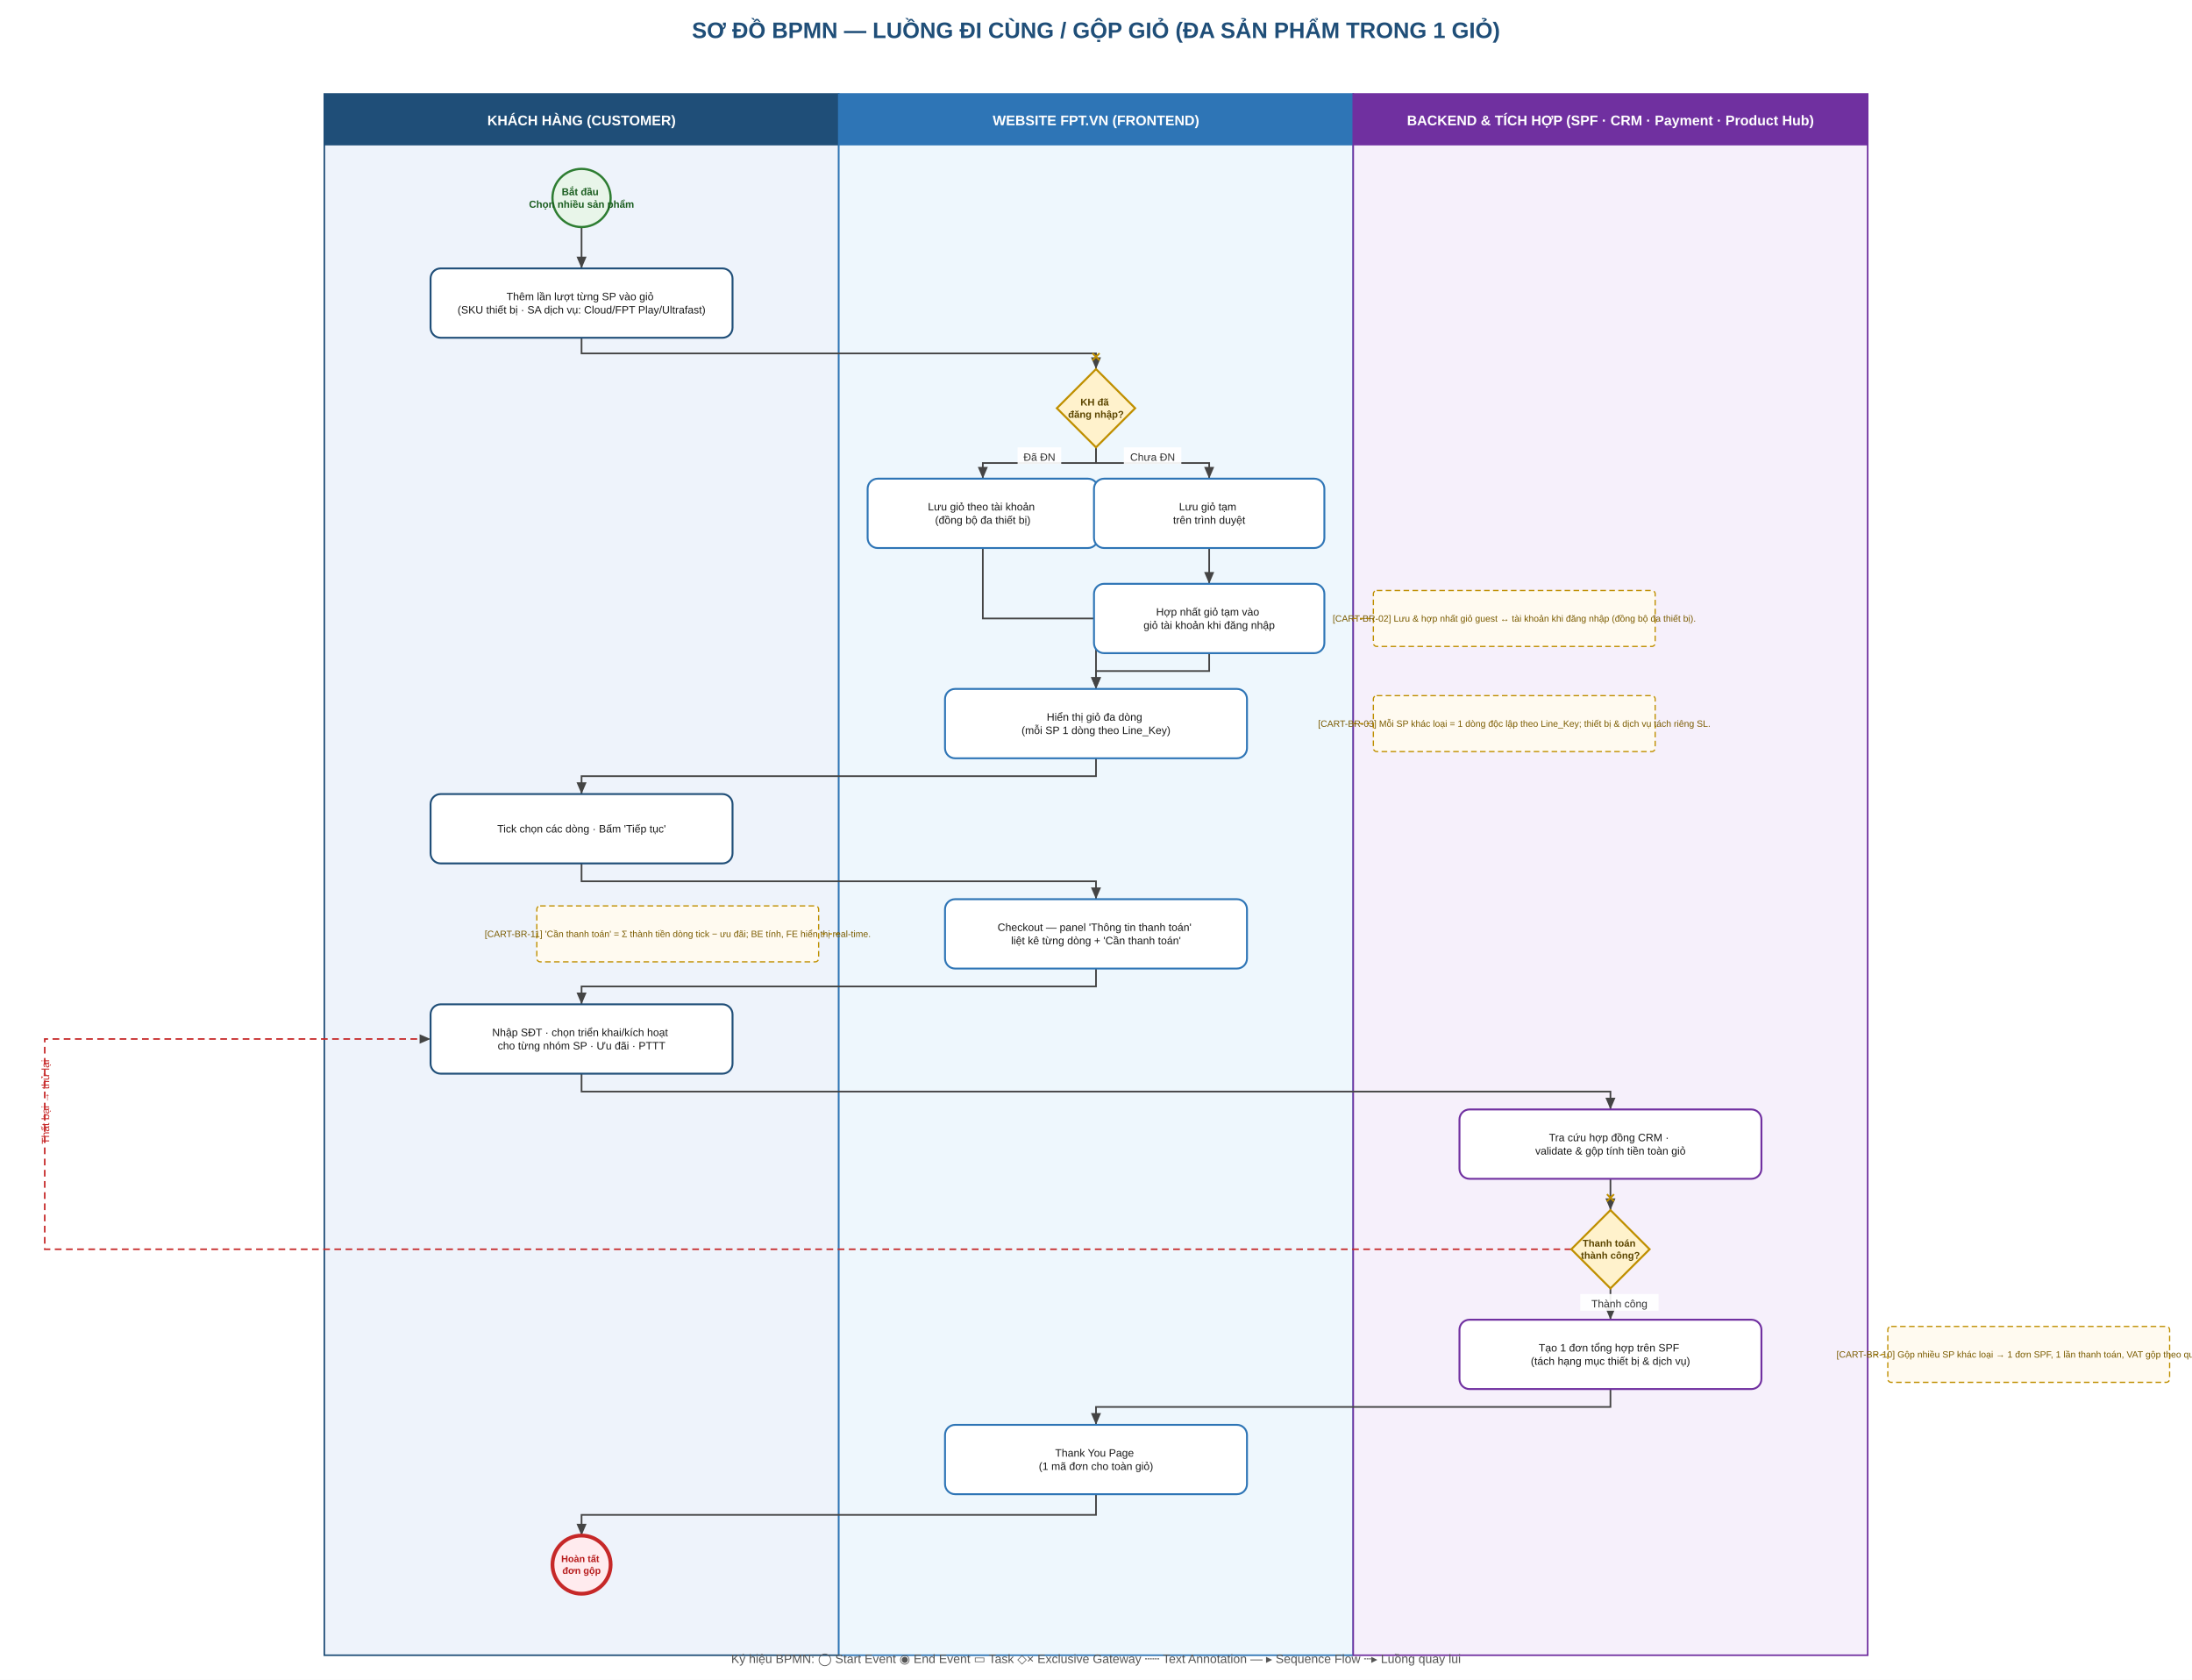
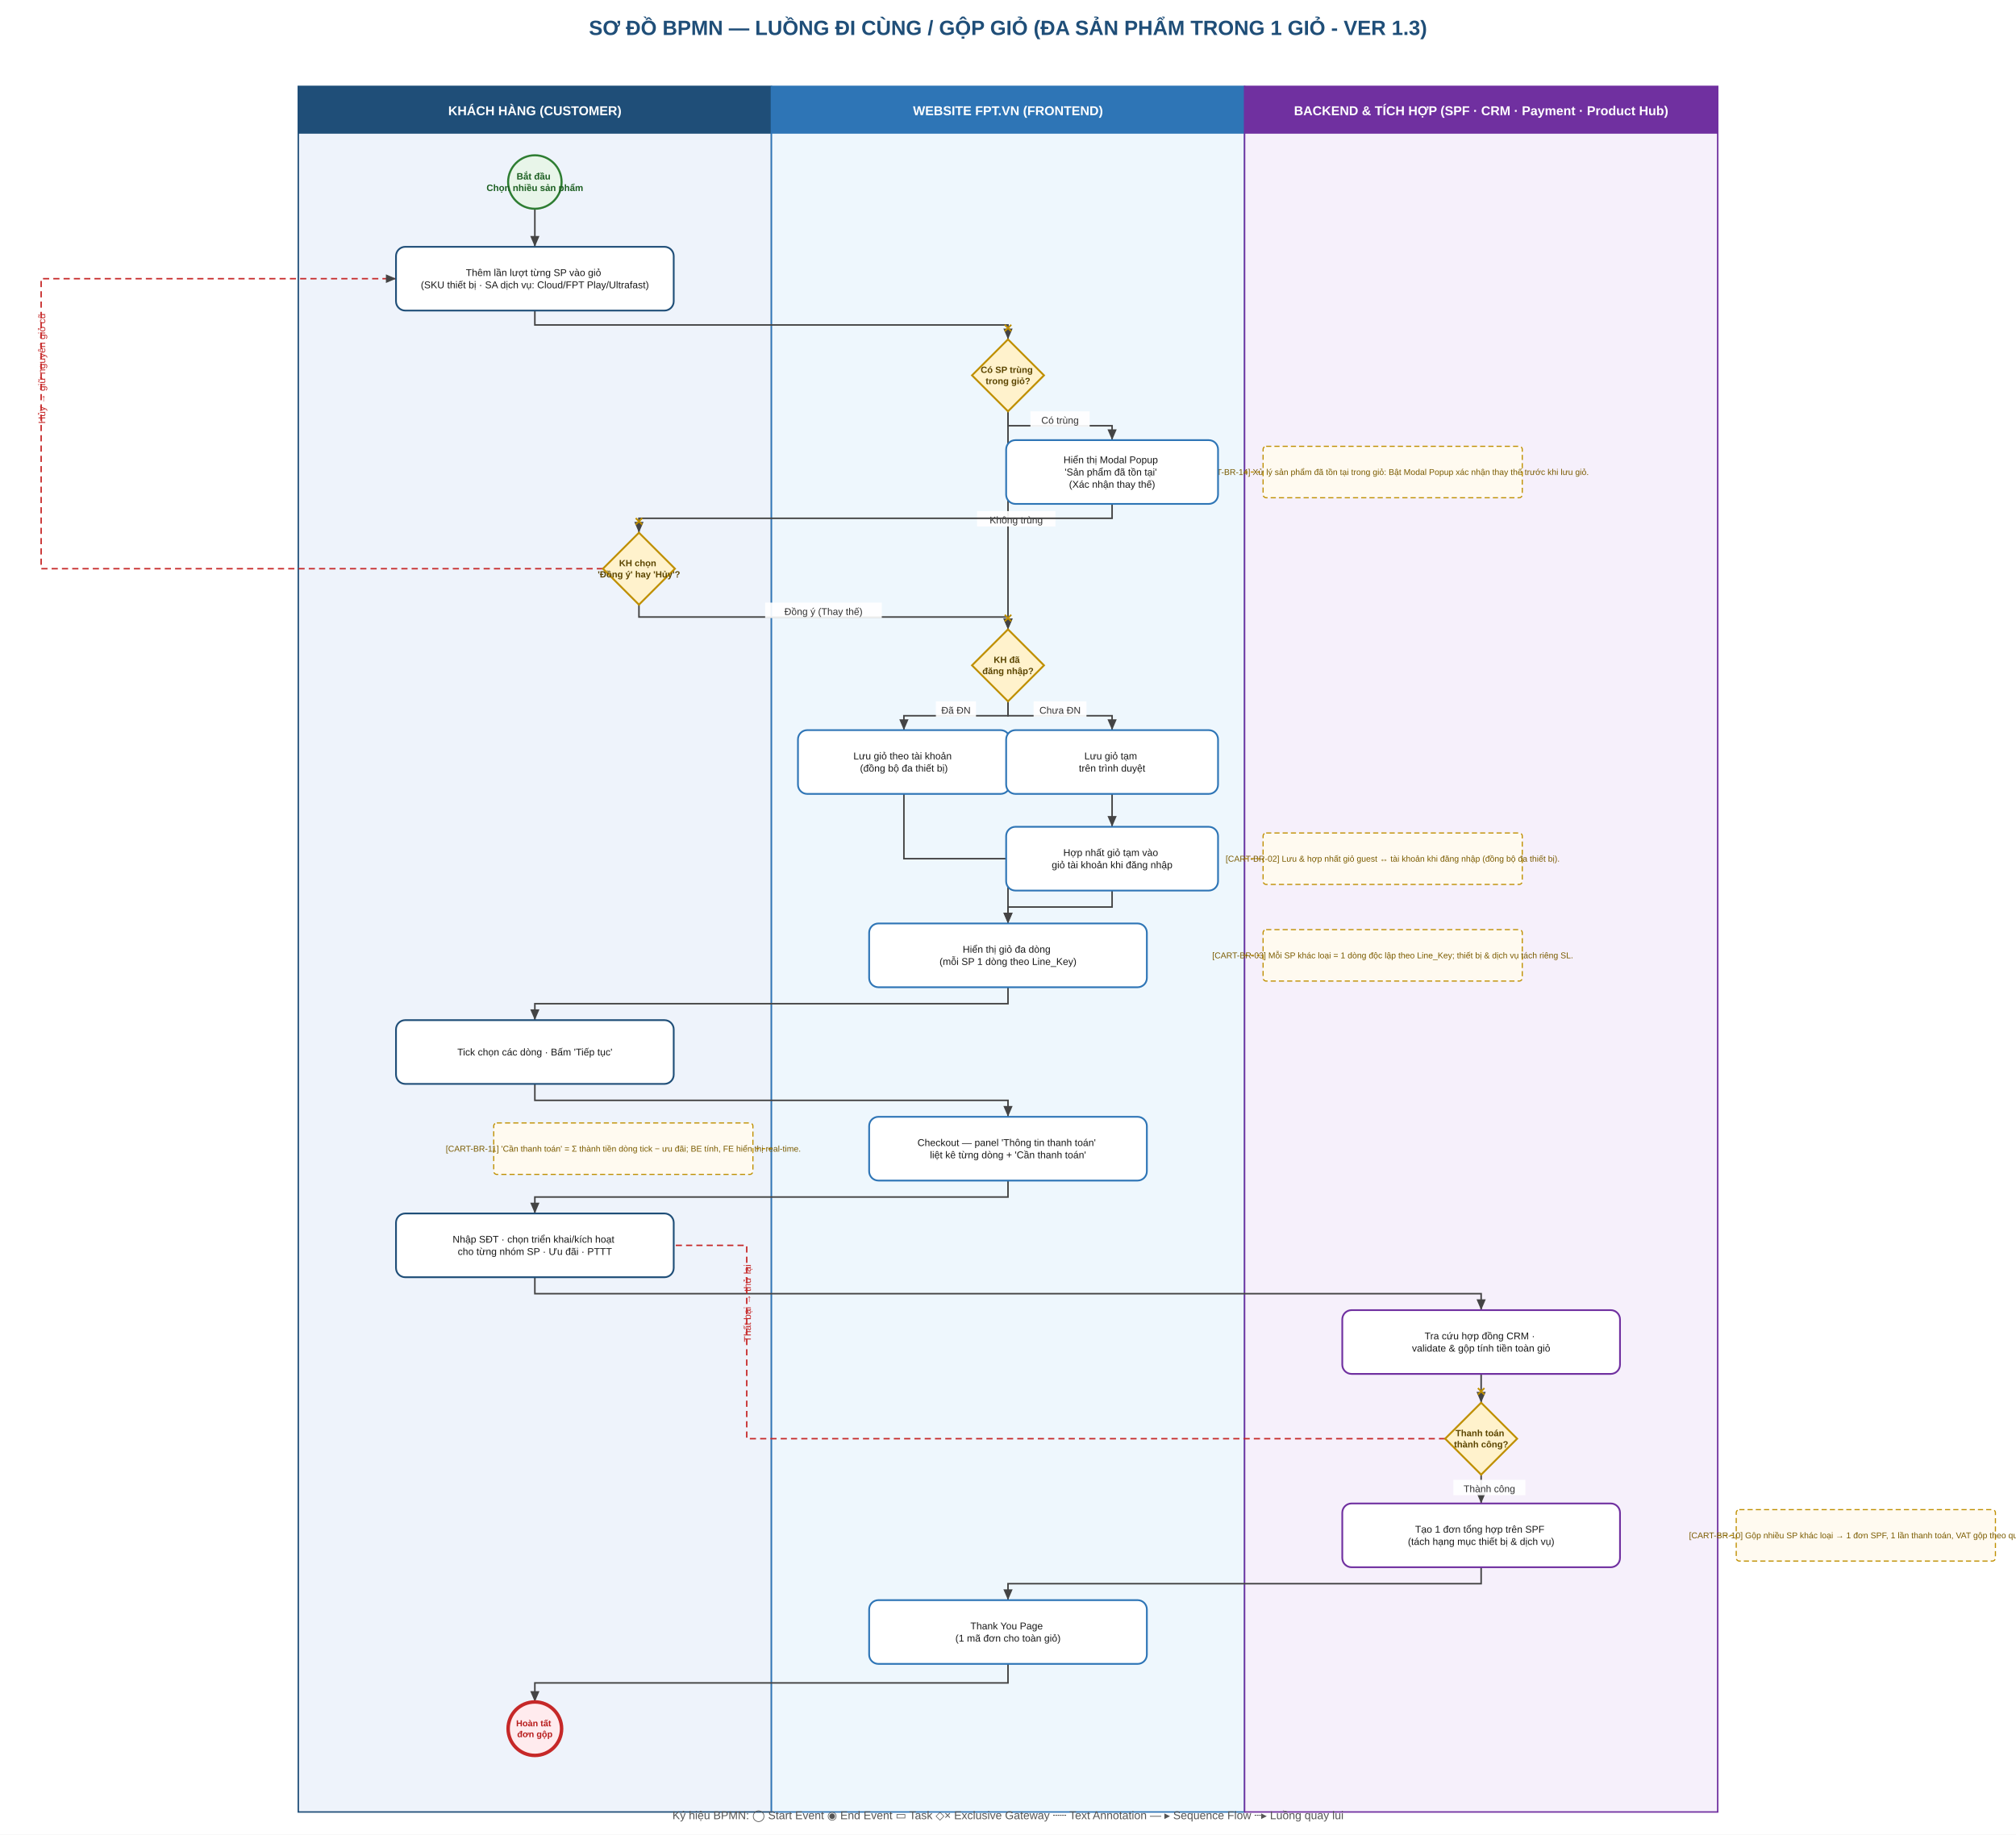
- <svg xmlns="http://www.w3.org/2000/svg" width="1960" height="1502" viewBox="0 0 1960 1502" font-family="Arial, sans-serif">
-   <rect x="0" y="0" width="1960" height="1502" fill="#ffffff" />
-   <text x="980.0" y="34" font-size="20" font-weight="bold" fill="#1f4e78" text-anchor="middle">SƠ ĐỒ BPMN — LUỒNG ĐI CÙNG / GỘP GIỎ (ĐA SẢN PHẨM TRONG 1 GIỎ)</text>
+ <svg xmlns="http://www.w3.org/2000/svg" width="1960" height="1784" viewBox="0 0 1960 1784" font-family="Arial, sans-serif">
+   <rect x="0" y="0" width="1960" height="1784" fill="#ffffff" />
+   <text x="980.0" y="34" font-size="20" font-weight="bold" fill="#1f4e78" text-anchor="middle">SƠ ĐỒ BPMN — LUỒNG ĐI CÙNG / GỘP GIỎ (ĐA SẢN PHẨM TRONG 1 GIỎ - VER 1.3)</text>
  <defs>
    <marker id="arr" markerWidth="9" markerHeight="9" refX="7" refY="3" orient="auto" markerUnits="strokeWidth">
      <path d="M0,0 L7,3 L0,6 Z" fill="#444" />
    </marker>
  </defs>
-   <rect x="290" y="84" width="460" height="1396" fill="#eef3fb" stroke="#1f4e78" stroke-width="1.4" />
+   <rect x="290" y="84" width="460" height="1678" fill="#eef3fb" stroke="#1f4e78" stroke-width="1.4" />
  <rect x="290" y="84" width="460" height="46" fill="#1f4e78" />
  <text x="520.0" y="112.0" font-size="12.5" font-weight="bold" fill="#ffffff" text-anchor="middle">KHÁCH HÀNG (CUSTOMER)</text>
-   <rect x="750" y="84" width="460" height="1396" fill="#eef7fd" stroke="#2e75b6" stroke-width="1.4" />
+   <rect x="750" y="84" width="460" height="1678" fill="#eef7fd" stroke="#2e75b6" stroke-width="1.4" />
  <rect x="750" y="84" width="460" height="46" fill="#2e75b6" />
  <text x="980.0" y="112.0" font-size="12.5" font-weight="bold" fill="#ffffff" text-anchor="middle">WEBSITE FPT.VN (FRONTEND)</text>
-   <rect x="1210" y="84" width="460" height="1396" fill="#f6f0fb" stroke="#7030a0" stroke-width="1.4" />
+   <rect x="1210" y="84" width="460" height="1678" fill="#f6f0fb" stroke="#7030a0" stroke-width="1.4" />
  <rect x="1210" y="84" width="460" height="46" fill="#7030a0" />
  <text x="1440.0" y="112.0" font-size="12.5" font-weight="bold" fill="#ffffff" text-anchor="middle">BACKEND &amp; TÍCH HỢP (SPF · CRM · Payment · Product Hub)</text>
  <path d="M520.0,203.0 L520.0,240.0" fill="none" stroke="#444" stroke-width="1.5" marker-end="url(#arr)" />
  <path d="M520.0,302.0 L520.0,316.0 L980.0,316.0 L980.0,330.0" fill="none" stroke="#444" stroke-width="1.5" marker-end="url(#arr)" />
-   <path d="M980.0,400.0 L980.0,414.0 L878.8,414.0 L878.8,428.0" fill="none" stroke="#444" stroke-width="1.5" marker-end="url(#arr)" />
-   <rect x="909.9" y="400.0" width="39.0" height="15" fill="#ffffff" opacity="0.92" />
-   <text x="929.4" y="412.0" font-size="9.5" fill="#333" text-anchor="middle">Đã ĐN</text>
  <path d="M980.0,400.0 L980.0,414.0 L1081.2,414.0 L1081.2,428.0" fill="none" stroke="#444" stroke-width="1.5" marker-end="url(#arr)" />
-   <rect x="1004.9" y="400.0" width="51.4" height="15" fill="#ffffff" opacity="0.92" />
-   <text x="1030.6" y="412.0" font-size="9.5" fill="#333" text-anchor="middle">Chưa ĐN</text>
-   <path d="M878.8,490.0 L878.8,553.0 L980.0,553.0 L980.0,616.0" fill="none" stroke="#444" stroke-width="1.5" marker-end="url(#arr)" />
-   <path d="M1081.2,490.0 L1081.2,522.0" fill="none" stroke="#444" stroke-width="1.5" marker-end="url(#arr)" />
-   <path d="M1081.2,584.0 L1081.2,600.0 L980.0,600.0 L980.0,616.0" fill="none" stroke="#444" stroke-width="1.5" marker-end="url(#arr)" />
-   <path d="M980.0,678.0 L980.0,694.0 L520.0,694.0 L520.0,710.0" fill="none" stroke="#444" stroke-width="1.5" marker-end="url(#arr)" />
-   <path d="M520.0,772.0 L520.0,788.0 L980.0,788.0 L980.0,804.0" fill="none" stroke="#444" stroke-width="1.5" marker-end="url(#arr)" />
-   <path d="M980.0,866.0 L980.0,882.0 L520.0,882.0 L520.0,898.0" fill="none" stroke="#444" stroke-width="1.5" marker-end="url(#arr)" />
-   <path d="M520.0,960.0 L520.0,976.0 L1440.0,976.0 L1440.0,992.0" fill="none" stroke="#444" stroke-width="1.5" marker-end="url(#arr)" />
-   <path d="M1440.0,1054.0 L1440.0,1082.0" fill="none" stroke="#444" stroke-width="1.5" marker-end="url(#arr)" />
-   <path d="M1440.0,1152.0 L1440.0,1180.0" fill="none" stroke="#444" stroke-width="1.5" marker-end="url(#arr)" />
-   <rect x="1413.0" y="1157.0" width="70.0" height="15" fill="#ffffff" opacity="0.92" />
-   <text x="1448.0" y="1169.0" font-size="9.5" fill="#333" text-anchor="middle">Thành công</text>
-   <path d="M1440.0,1242.0 L1440.0,1258.0 L980.0,1258.0 L980.0,1274.0" fill="none" stroke="#444" stroke-width="1.5" marker-end="url(#arr)" />
-   <path d="M980.0,1336.0 L980.0,1354.5 L520.0,1354.5 L520.0,1373.0" fill="none" stroke="#444" stroke-width="1.5" marker-end="url(#arr)" />
-   <path d="M1405.0,1117.0 L40,1117.0 L40,929.0 L385.0,929.0" fill="none" stroke="#c62828" stroke-width="1.4" stroke-dasharray="6,4" marker-end="url(#arr)" />
-   <text x="44" y="1023.0" font-size="9.5" fill="#c62828" text-anchor="start" transform="rotate(-90 44 1023.0)">Thất bại → thử lại</text>
-   <path d="M1210,647.0 L1228,647.0" stroke="#bf8f00" stroke-width="1.1" stroke-dasharray="3,3" />
-   <rect x="1228" y="622.0" width="252" height="50" fill="#fffaf0" stroke="#bf8f00" stroke-width="1.1" stroke-dasharray="5,3" rx="3" />
-   <text x="1354.0" y="649.87" font-size="8.2" fill="#7a5b00" font-weight="normal" text-anchor="middle">
+   <rect x="1001.8" y="400.0" width="57.6" height="15" fill="#ffffff" opacity="0.92" />
+   <text x="1030.6" y="412.0" font-size="9.5" fill="#333" text-anchor="middle">Có trùng</text>
+   <path d="M980.0,400.0 L980.0,612.0" fill="none" stroke="#444" stroke-width="1.5" marker-end="url(#arr)" />
+   <rect x="949.9" y="497.0" width="76.2" height="15" fill="#ffffff" opacity="0.92" />
+   <text x="988.0" y="509.0" font-size="9.5" fill="#333" text-anchor="middle">Không trùng</text>
+   <path d="M1081.2,490.0 L1081.2,504.0 L621.2,504.0 L621.2,518.0" fill="none" stroke="#444" stroke-width="1.5" marker-end="url(#arr)" />
+   <path d="M621.2,588.0 L621.2,600.0 L980.0,600.0 L980.0,612.0" fill="none" stroke="#444" stroke-width="1.5" marker-end="url(#arr)" />
+   <rect x="743.9" y="586.0" width="113.4" height="15" fill="#ffffff" opacity="0.92" />
+   <text x="800.6" y="598.0" font-size="9.5" fill="#333" text-anchor="middle">Đồng ý (Thay thế)</text>
+   <path d="M980.0,682.0 L980.0,696.0 L878.8,696.0 L878.8,710.0" fill="none" stroke="#444" stroke-width="1.5" marker-end="url(#arr)" />
+   <rect x="909.9" y="682.0" width="39.0" height="15" fill="#ffffff" opacity="0.92" />
+   <text x="929.4" y="694.0" font-size="9.5" fill="#333" text-anchor="middle">Đã ĐN</text>
+   <path d="M980.0,682.0 L980.0,696.0 L1081.2,696.0 L1081.2,710.0" fill="none" stroke="#444" stroke-width="1.5" marker-end="url(#arr)" />
+   <rect x="1004.9" y="682.0" width="51.4" height="15" fill="#ffffff" opacity="0.92" />
+   <text x="1030.6" y="694.0" font-size="9.5" fill="#333" text-anchor="middle">Chưa ĐN</text>
+   <path d="M878.8,772.0 L878.8,835.0 L980.0,835.0 L980.0,898.0" fill="none" stroke="#444" stroke-width="1.5" marker-end="url(#arr)" />
+   <path d="M1081.2,772.0 L1081.2,804.0" fill="none" stroke="#444" stroke-width="1.5" marker-end="url(#arr)" />
+   <path d="M1081.2,866.0 L1081.2,882.0 L980.0,882.0 L980.0,898.0" fill="none" stroke="#444" stroke-width="1.5" marker-end="url(#arr)" />
+   <path d="M980.0,960.0 L980.0,976.0 L520.0,976.0 L520.0,992.0" fill="none" stroke="#444" stroke-width="1.5" marker-end="url(#arr)" />
+   <path d="M520.0,1054.0 L520.0,1070.0 L980.0,1070.0 L980.0,1086.0" fill="none" stroke="#444" stroke-width="1.5" marker-end="url(#arr)" />
+   <path d="M980.0,1148.0 L980.0,1164.0 L520.0,1164.0 L520.0,1180.0" fill="none" stroke="#444" stroke-width="1.5" marker-end="url(#arr)" />
+   <path d="M520.0,1242.0 L520.0,1258.0 L1440.0,1258.0 L1440.0,1274.0" fill="none" stroke="#444" stroke-width="1.5" marker-end="url(#arr)" />
+   <path d="M1440.0,1336.0 L1440.0,1364.0" fill="none" stroke="#444" stroke-width="1.5" marker-end="url(#arr)" />
+   <path d="M1440.0,1434.0 L1440.0,1462.0" fill="none" stroke="#444" stroke-width="1.5" marker-end="url(#arr)" />
+   <rect x="1413.0" y="1439.0" width="70.0" height="15" fill="#ffffff" opacity="0.92" />
+   <text x="1448.0" y="1451.0" font-size="9.5" fill="#333" text-anchor="middle">Thành công</text>
+   <path d="M1440.0,1524.0 L1440.0,1540.0 L980.0,1540.0 L980.0,1556.0" fill="none" stroke="#444" stroke-width="1.5" marker-end="url(#arr)" />
+   <path d="M980.0,1618.0 L980.0,1636.5 L520.0,1636.5 L520.0,1655.0" fill="none" stroke="#444" stroke-width="1.5" marker-end="url(#arr)" />
+   <path d="M586.2,553.0 L40,553.0 L40,271.0 L385.0,271.0" fill="none" stroke="#c62828" stroke-width="1.4" stroke-dasharray="6,4" marker-end="url(#arr)" />
+   <text x="44" y="412.0" font-size="9.5" fill="#c62828" text-anchor="start" transform="rotate(-90 44 412.0)">Hủy → giữ nguyên giỏ cũ</text>
+   <path d="M1405.0,1399.0 L726,1399.0 L726,1211.0 L385.0,1211.0" fill="none" stroke="#c62828" stroke-width="1.4" stroke-dasharray="6,4" marker-end="url(#arr)" />
+   <text x="730" y="1305.0" font-size="9.5" fill="#c62828" text-anchor="start" transform="rotate(-90 730 1305.0)">Thất bại → thử lại</text>
+   <path d="M1210,459.0 L1228,459.0" stroke="#bf8f00" stroke-width="1.1" stroke-dasharray="3,3" />
+   <rect x="1228" y="434.0" width="252" height="50" fill="#fffaf0" stroke="#bf8f00" stroke-width="1.1" stroke-dasharray="5,3" rx="3" />
+   <text x="1354.0" y="461.87" font-size="8.2" fill="#7a5b00" font-weight="normal" text-anchor="middle">
+     <tspan x="1354.0" dy="0"> [CART-BR-14] Xử lý sản phẩm đã tồn tại trong giỏ: Bật Modal Popup xác nhận thay thế trước khi lưu giỏ.</tspan>
+   </text>
+   <path d="M1210,929.0 L1228,929.0" stroke="#bf8f00" stroke-width="1.1" stroke-dasharray="3,3" />
+   <rect x="1228" y="904.0" width="252" height="50" fill="#fffaf0" stroke="#bf8f00" stroke-width="1.1" stroke-dasharray="5,3" rx="3" />
+   <text x="1354.0" y="931.87" font-size="8.2" fill="#7a5b00" font-weight="normal" text-anchor="middle">
    <tspan x="1354.0" dy="0">[CART-BR-03] Mỗi SP khác loại = 1 dòng độc lập theo Line_Key; thiết bị &amp; dịch vụ tách riêng SL.</tspan>
  </text>
-   <path d="M1210,553.0 L1228,553.0" stroke="#bf8f00" stroke-width="1.1" stroke-dasharray="3,3" />
-   <rect x="1228" y="528.0" width="252" height="50" fill="#fffaf0" stroke="#bf8f00" stroke-width="1.1" stroke-dasharray="5,3" rx="3" />
-   <text x="1354.0" y="555.87" font-size="8.2" fill="#7a5b00" font-weight="normal" text-anchor="middle">
+   <path d="M1210,835.0 L1228,835.0" stroke="#bf8f00" stroke-width="1.1" stroke-dasharray="3,3" />
+   <rect x="1228" y="810.0" width="252" height="50" fill="#fffaf0" stroke="#bf8f00" stroke-width="1.1" stroke-dasharray="5,3" rx="3" />
+   <text x="1354.0" y="837.87" font-size="8.2" fill="#7a5b00" font-weight="normal" text-anchor="middle">
    <tspan x="1354.0" dy="0">[CART-BR-02] Lưu &amp; hợp nhất giỏ guest ↔ tài khoản khi đăng nhập (đồng bộ đa thiết bị).</tspan>
  </text>
-   <path d="M750,835.0 L732,835.0" stroke="#bf8f00" stroke-width="1.1" stroke-dasharray="3,3" />
-   <rect x="480" y="810.0" width="252" height="50" fill="#fffaf0" stroke="#bf8f00" stroke-width="1.1" stroke-dasharray="5,3" rx="3" />
-   <text x="606.0" y="837.87" font-size="8.2" fill="#7a5b00" font-weight="normal" text-anchor="middle">
+   <path d="M750,1117.0 L732,1117.0" stroke="#bf8f00" stroke-width="1.1" stroke-dasharray="3,3" />
+   <rect x="480" y="1092.0" width="252" height="50" fill="#fffaf0" stroke="#bf8f00" stroke-width="1.1" stroke-dasharray="5,3" rx="3" />
+   <text x="606.0" y="1119.87" font-size="8.2" fill="#7a5b00" font-weight="normal" text-anchor="middle">
    <tspan x="606.0" dy="0">[CART-BR-11] 'Cần thanh toán' = Σ thành tiền dòng tick − ưu đãi; BE tính, FE hiển thị real-time.</tspan>
  </text>
-   <path d="M1670,1211.0 L1688,1211.0" stroke="#bf8f00" stroke-width="1.1" stroke-dasharray="3,3" />
-   <rect x="1688" y="1186.0" width="252" height="50" fill="#fffaf0" stroke="#bf8f00" stroke-width="1.1" stroke-dasharray="5,3" rx="3" />
-   <text x="1814.0" y="1213.87" font-size="8.2" fill="#7a5b00" font-weight="normal" text-anchor="middle">
+   <path d="M1670,1493.0 L1688,1493.0" stroke="#bf8f00" stroke-width="1.1" stroke-dasharray="3,3" />
+   <rect x="1688" y="1468.0" width="252" height="50" fill="#fffaf0" stroke="#bf8f00" stroke-width="1.1" stroke-dasharray="5,3" rx="3" />
+   <text x="1814.0" y="1495.87" font-size="8.2" fill="#7a5b00" font-weight="normal" text-anchor="middle">
    <tspan x="1814.0" dy="0">[CART-BR-10] Gộp nhiều SP khác loại → 1 đơn SPF, 1 lần thanh toán, VAT gộp theo quy định.</tspan>
  </text>
  <circle cx="520.0" cy="177.0" r="26" fill="#e8f5e9" stroke="#2e7d32" stroke-width="2" />
  <text x="520.0" y="174.57" font-size="9" fill="#1b5e20" font-weight="bold" text-anchor="middle">
    <tspan x="520.0" dy="0">Bắt đầu</tspan>
    <tspan x="520.0" dy="11.16">Chọn nhiều sản phẩm</tspan>
  </text>
  <rect x="385.0" y="240.0" width="270" height="62" rx="9" fill="#ffffff" stroke="#1f4e78" stroke-width="1.7" />
  <text x="520.0" y="268.408" font-size="9.6" fill="#1a1a1a" font-weight="normal" text-anchor="middle">
    <tspan x="520.0" dy="0">Thêm lần lượt từng SP vào giỏ</tspan>
    <tspan x="520.0" dy="11.904">(SKU thiết bị · SA dịch vụ: Cloud/FPT Play/Ultrafast)</tspan>
  </text>
  <polygon points="980.0,330.0 1015.0,365.0 980.0,400.0 945.0,365.0" fill="#fff2cc" stroke="#bf8f00" stroke-width="1.8" />
  <text x="980.0" y="324.0" font-size="15" font-weight="bold" fill="#bf8f00" text-anchor="middle">×</text>
  <text x="980.0" y="362.624" font-size="8.8" fill="#5b4500" font-weight="bold" text-anchor="middle">
+     <tspan x="980.0" dy="0">Có SP trùng</tspan>
+     <tspan x="980.0" dy="10.912">trong giỏ?</tspan>
+   </text>
+   <rect x="978.2" y="428.0" width="206" height="62" rx="9" fill="#ffffff" stroke="#2e75b6" stroke-width="1.7" />
+   <text x="1081.2" y="450.456" font-size="9.6" fill="#1a1a1a" font-weight="normal" text-anchor="middle">
+     <tspan x="1081.2" dy="0">Hiển thị Modal Popup</tspan>
+     <tspan x="1081.2" dy="11.904">'Sản phẩm đã tồn tại'</tspan>
+     <tspan x="1081.2" dy="11.904">(Xác nhận thay thế)</tspan>
+   </text>
+   <polygon points="621.2,518.0 656.2,553.0 621.2,588.0 586.2,553.0" fill="#fff2cc" stroke="#bf8f00" stroke-width="1.8" />
+   <text x="621.2" y="512.0" font-size="15" font-weight="bold" fill="#bf8f00" text-anchor="middle">×</text>
+   <text x="621.2" y="550.624" font-size="8.8" fill="#5b4500" font-weight="bold" text-anchor="middle">
+     <tspan x="621.2" dy="0">KH chọn</tspan>
+     <tspan x="621.2" dy="10.912">'Đồng ý' hay 'Hủy'?</tspan>
+   </text>
+   <polygon points="980.0,612.0 1015.0,647.0 980.0,682.0 945.0,647.0" fill="#fff2cc" stroke="#bf8f00" stroke-width="1.8" />
+   <text x="980.0" y="606.0" font-size="15" font-weight="bold" fill="#bf8f00" text-anchor="middle">×</text>
+   <text x="980.0" y="644.624" font-size="8.8" fill="#5b4500" font-weight="bold" text-anchor="middle">
    <tspan x="980.0" dy="0">KH đã</tspan>
    <tspan x="980.0" dy="10.912">đăng nhập?</tspan>
  </text>
-   <rect x="775.8" y="428.0" width="206" height="62" rx="9" fill="#ffffff" stroke="#2e75b6" stroke-width="1.7" />
-   <text x="878.8" y="456.408" font-size="9.6" fill="#1a1a1a" font-weight="normal" text-anchor="middle">
+   <rect x="775.8" y="710.0" width="206" height="62" rx="9" fill="#ffffff" stroke="#2e75b6" stroke-width="1.7" />
+   <text x="878.8" y="738.408" font-size="9.6" fill="#1a1a1a" font-weight="normal" text-anchor="middle">
    <tspan x="878.8" dy="0">Lưu giỏ theo tài khoản</tspan>
    <tspan x="878.8" dy="11.904">(đồng bộ đa thiết bị)</tspan>
  </text>
-   <rect x="978.2" y="428.0" width="206" height="62" rx="9" fill="#ffffff" stroke="#2e75b6" stroke-width="1.7" />
-   <text x="1081.2" y="456.408" font-size="9.6" fill="#1a1a1a" font-weight="normal" text-anchor="middle">
+   <rect x="978.2" y="710.0" width="206" height="62" rx="9" fill="#ffffff" stroke="#2e75b6" stroke-width="1.7" />
+   <text x="1081.2" y="738.408" font-size="9.6" fill="#1a1a1a" font-weight="normal" text-anchor="middle">
    <tspan x="1081.2" dy="0">Lưu giỏ tạm</tspan>
    <tspan x="1081.2" dy="11.904">trên trình duyệt</tspan>
  </text>
-   <rect x="978.2" y="522.0" width="206" height="62" rx="9" fill="#ffffff" stroke="#2e75b6" stroke-width="1.7" />
-   <text x="1081.2" y="550.408" font-size="9.6" fill="#1a1a1a" font-weight="normal" text-anchor="middle">
+   <rect x="978.2" y="804.0" width="206" height="62" rx="9" fill="#ffffff" stroke="#2e75b6" stroke-width="1.7" />
+   <text x="1081.2" y="832.408" font-size="9.6" fill="#1a1a1a" font-weight="normal" text-anchor="middle">
    <tspan x="1081.2" dy="0">Hợp nhất giỏ tạm vào</tspan>
    <tspan x="1081.2" dy="11.904">giỏ tài khoản khi đăng nhập</tspan>
  </text>
-   <rect x="845.0" y="616.0" width="270" height="62" rx="9" fill="#ffffff" stroke="#2e75b6" stroke-width="1.7" />
-   <text x="980.0" y="644.408" font-size="9.6" fill="#1a1a1a" font-weight="normal" text-anchor="middle">
+   <rect x="845.0" y="898.0" width="270" height="62" rx="9" fill="#ffffff" stroke="#2e75b6" stroke-width="1.7" />
+   <text x="980.0" y="926.408" font-size="9.6" fill="#1a1a1a" font-weight="normal" text-anchor="middle">
    <tspan x="980.0" dy="0">Hiển thị giỏ đa dòng</tspan>
    <tspan x="980.0" dy="11.904">(mỗi SP 1 dòng theo Line_Key)</tspan>
  </text>
-   <rect x="385.0" y="710.0" width="270" height="62" rx="9" fill="#ffffff" stroke="#1f4e78" stroke-width="1.7" />
-   <text x="520.0" y="744.36" font-size="9.6" fill="#1a1a1a" font-weight="normal" text-anchor="middle">
+   <rect x="385.0" y="992.0" width="270" height="62" rx="9" fill="#ffffff" stroke="#1f4e78" stroke-width="1.7" />
+   <text x="520.0" y="1026.36" font-size="9.6" fill="#1a1a1a" font-weight="normal" text-anchor="middle">
    <tspan x="520.0" dy="0">Tick chọn các dòng · Bấm 'Tiếp tục'</tspan>
  </text>
-   <rect x="845.0" y="804.0" width="270" height="62" rx="9" fill="#ffffff" stroke="#2e75b6" stroke-width="1.7" />
-   <text x="980.0" y="832.408" font-size="9.6" fill="#1a1a1a" font-weight="normal" text-anchor="middle">
+   <rect x="845.0" y="1086.0" width="270" height="62" rx="9" fill="#ffffff" stroke="#2e75b6" stroke-width="1.7" />
+   <text x="980.0" y="1114.408" font-size="9.6" fill="#1a1a1a" font-weight="normal" text-anchor="middle">
    <tspan x="980.0" dy="0">Checkout — panel 'Thông tin thanh toán'</tspan>
    <tspan x="980.0" dy="11.904">liệt kê từng dòng + 'Cần thanh toán'</tspan>
  </text>
-   <rect x="385.0" y="898.0" width="270" height="62" rx="9" fill="#ffffff" stroke="#1f4e78" stroke-width="1.7" />
-   <text x="520.0" y="926.408" font-size="9.6" fill="#1a1a1a" font-weight="normal" text-anchor="middle">
+   <rect x="385.0" y="1180.0" width="270" height="62" rx="9" fill="#ffffff" stroke="#1f4e78" stroke-width="1.7" />
+   <text x="520.0" y="1208.408" font-size="9.6" fill="#1a1a1a" font-weight="normal" text-anchor="middle">
    <tspan x="520.0" dy="0">Nhập SĐT · chọn triển khai/kích hoạt</tspan>
    <tspan x="520.0" dy="11.904">cho từng nhóm SP · Ưu đãi · PTTT</tspan>
  </text>
-   <rect x="1305.0" y="992.0" width="270" height="62" rx="9" fill="#ffffff" stroke="#7030a0" stroke-width="1.7" />
-   <text x="1440.0" y="1020.408" font-size="9.6" fill="#1a1a1a" font-weight="normal" text-anchor="middle">
+   <rect x="1305.0" y="1274.0" width="270" height="62" rx="9" fill="#ffffff" stroke="#7030a0" stroke-width="1.7" />
+   <text x="1440.0" y="1302.408" font-size="9.6" fill="#1a1a1a" font-weight="normal" text-anchor="middle">
    <tspan x="1440.0" dy="0">Tra cứu hợp đồng CRM ·</tspan>
    <tspan x="1440.0" dy="11.904">validate &amp; gộp tính tiền toàn giỏ</tspan>
  </text>
-   <polygon points="1440.0,1082.0 1475.0,1117.0 1440.0,1152.0 1405.0,1117.0" fill="#fff2cc" stroke="#bf8f00" stroke-width="1.8" />
-   <text x="1440.0" y="1076.0" font-size="15" font-weight="bold" fill="#bf8f00" text-anchor="middle">×</text>
-   <text x="1440.0" y="1114.624" font-size="8.8" fill="#5b4500" font-weight="bold" text-anchor="middle">
+   <polygon points="1440.0,1364.0 1475.0,1399.0 1440.0,1434.0 1405.0,1399.0" fill="#fff2cc" stroke="#bf8f00" stroke-width="1.8" />
+   <text x="1440.0" y="1358.0" font-size="15" font-weight="bold" fill="#bf8f00" text-anchor="middle">×</text>
+   <text x="1440.0" y="1396.624" font-size="8.8" fill="#5b4500" font-weight="bold" text-anchor="middle">
    <tspan x="1440.0" dy="0">Thanh toán</tspan>
    <tspan x="1440.0" dy="10.912">thành công?</tspan>
  </text>
-   <rect x="1305.0" y="1180.0" width="270" height="62" rx="9" fill="#ffffff" stroke="#7030a0" stroke-width="1.7" />
-   <text x="1440.0" y="1208.408" font-size="9.6" fill="#1a1a1a" font-weight="normal" text-anchor="middle">
+   <rect x="1305.0" y="1462.0" width="270" height="62" rx="9" fill="#ffffff" stroke="#7030a0" stroke-width="1.7" />
+   <text x="1440.0" y="1490.408" font-size="9.6" fill="#1a1a1a" font-weight="normal" text-anchor="middle">
    <tspan x="1440.0" dy="0">Tạo 1 đơn tổng hợp trên SPF</tspan>
    <tspan x="1440.0" dy="11.904">(tách hạng mục thiết bị &amp; dịch vụ)</tspan>
  </text>
-   <rect x="845.0" y="1274.0" width="270" height="62" rx="9" fill="#ffffff" stroke="#2e75b6" stroke-width="1.7" />
-   <text x="980.0" y="1302.408" font-size="9.6" fill="#1a1a1a" font-weight="normal" text-anchor="middle">
+   <rect x="845.0" y="1556.0" width="270" height="62" rx="9" fill="#ffffff" stroke="#2e75b6" stroke-width="1.7" />
+   <text x="980.0" y="1584.408" font-size="9.6" fill="#1a1a1a" font-weight="normal" text-anchor="middle">
    <tspan x="980.0" dy="0">Thank You Page</tspan>
    <tspan x="980.0" dy="11.904">(1 mã đơn cho toàn giỏ)</tspan>
  </text>
-   <circle cx="520.0" cy="1399.0" r="26" fill="#ffebee" stroke="#c62828" stroke-width="3.4" />
-   <text x="520.0" y="1396.705" font-size="8.5" fill="#b71c1c" font-weight="bold" text-anchor="middle">
+   <circle cx="520.0" cy="1681.0" r="26" fill="#ffebee" stroke="#c62828" stroke-width="3.4" />
+   <text x="520.0" y="1678.705" font-size="8.5" fill="#b71c1c" font-weight="bold" text-anchor="middle">
    <tspan x="520.0" dy="0">Hoàn tất</tspan>
    <tspan x="520.0" dy="10.54">đơn gộp</tspan>
  </text>
-   <text x="980.0" y="1487" font-size="11" fill="#555" text-anchor="middle">Ký hiệu BPMN:  ◯ Start Event   ◉ End Event   ▭ Task   ◇× Exclusive Gateway   ┄┄ Text Annotation   — ▸ Sequence Flow   ┄▸ Luồng quay lui</text>
+   <text x="980.0" y="1769" font-size="11" fill="#555" text-anchor="middle">Ký hiệu BPMN:  ◯ Start Event   ◉ End Event   ▭ Task   ◇× Exclusive Gateway   ┄┄ Text Annotation   — ▸ Sequence Flow   ┄▸ Luồng quay lui</text>
</svg>
